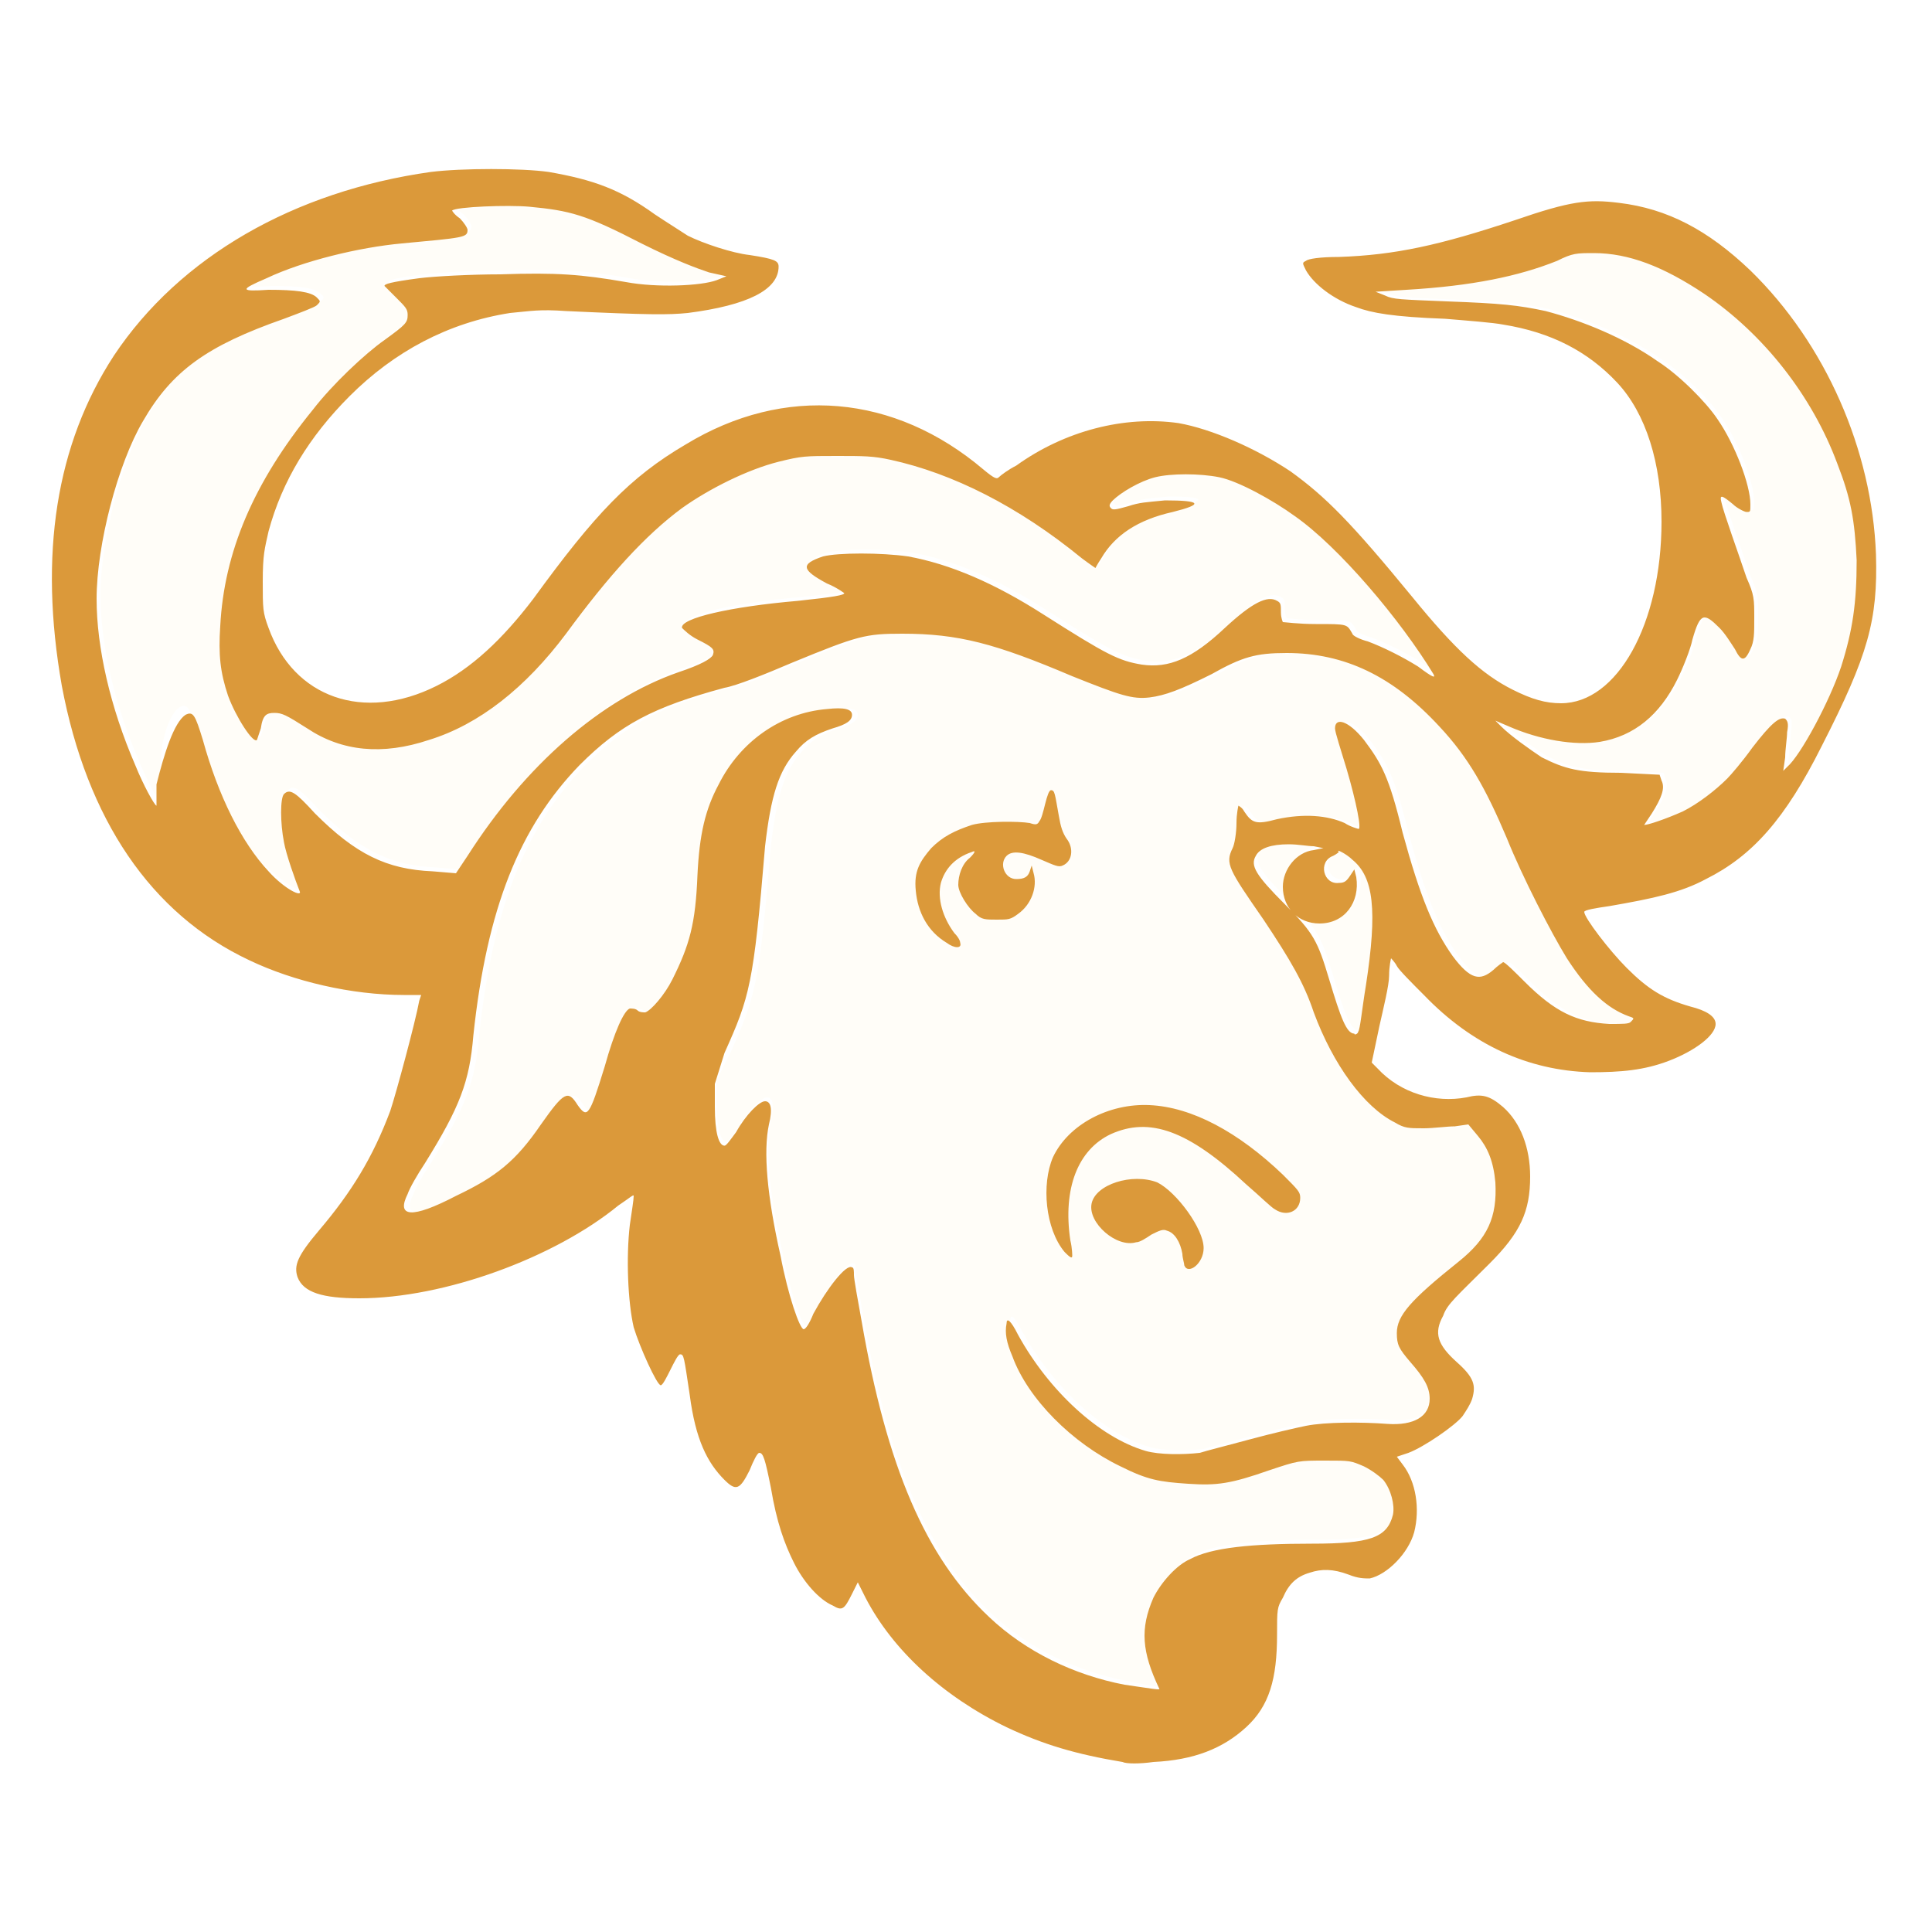
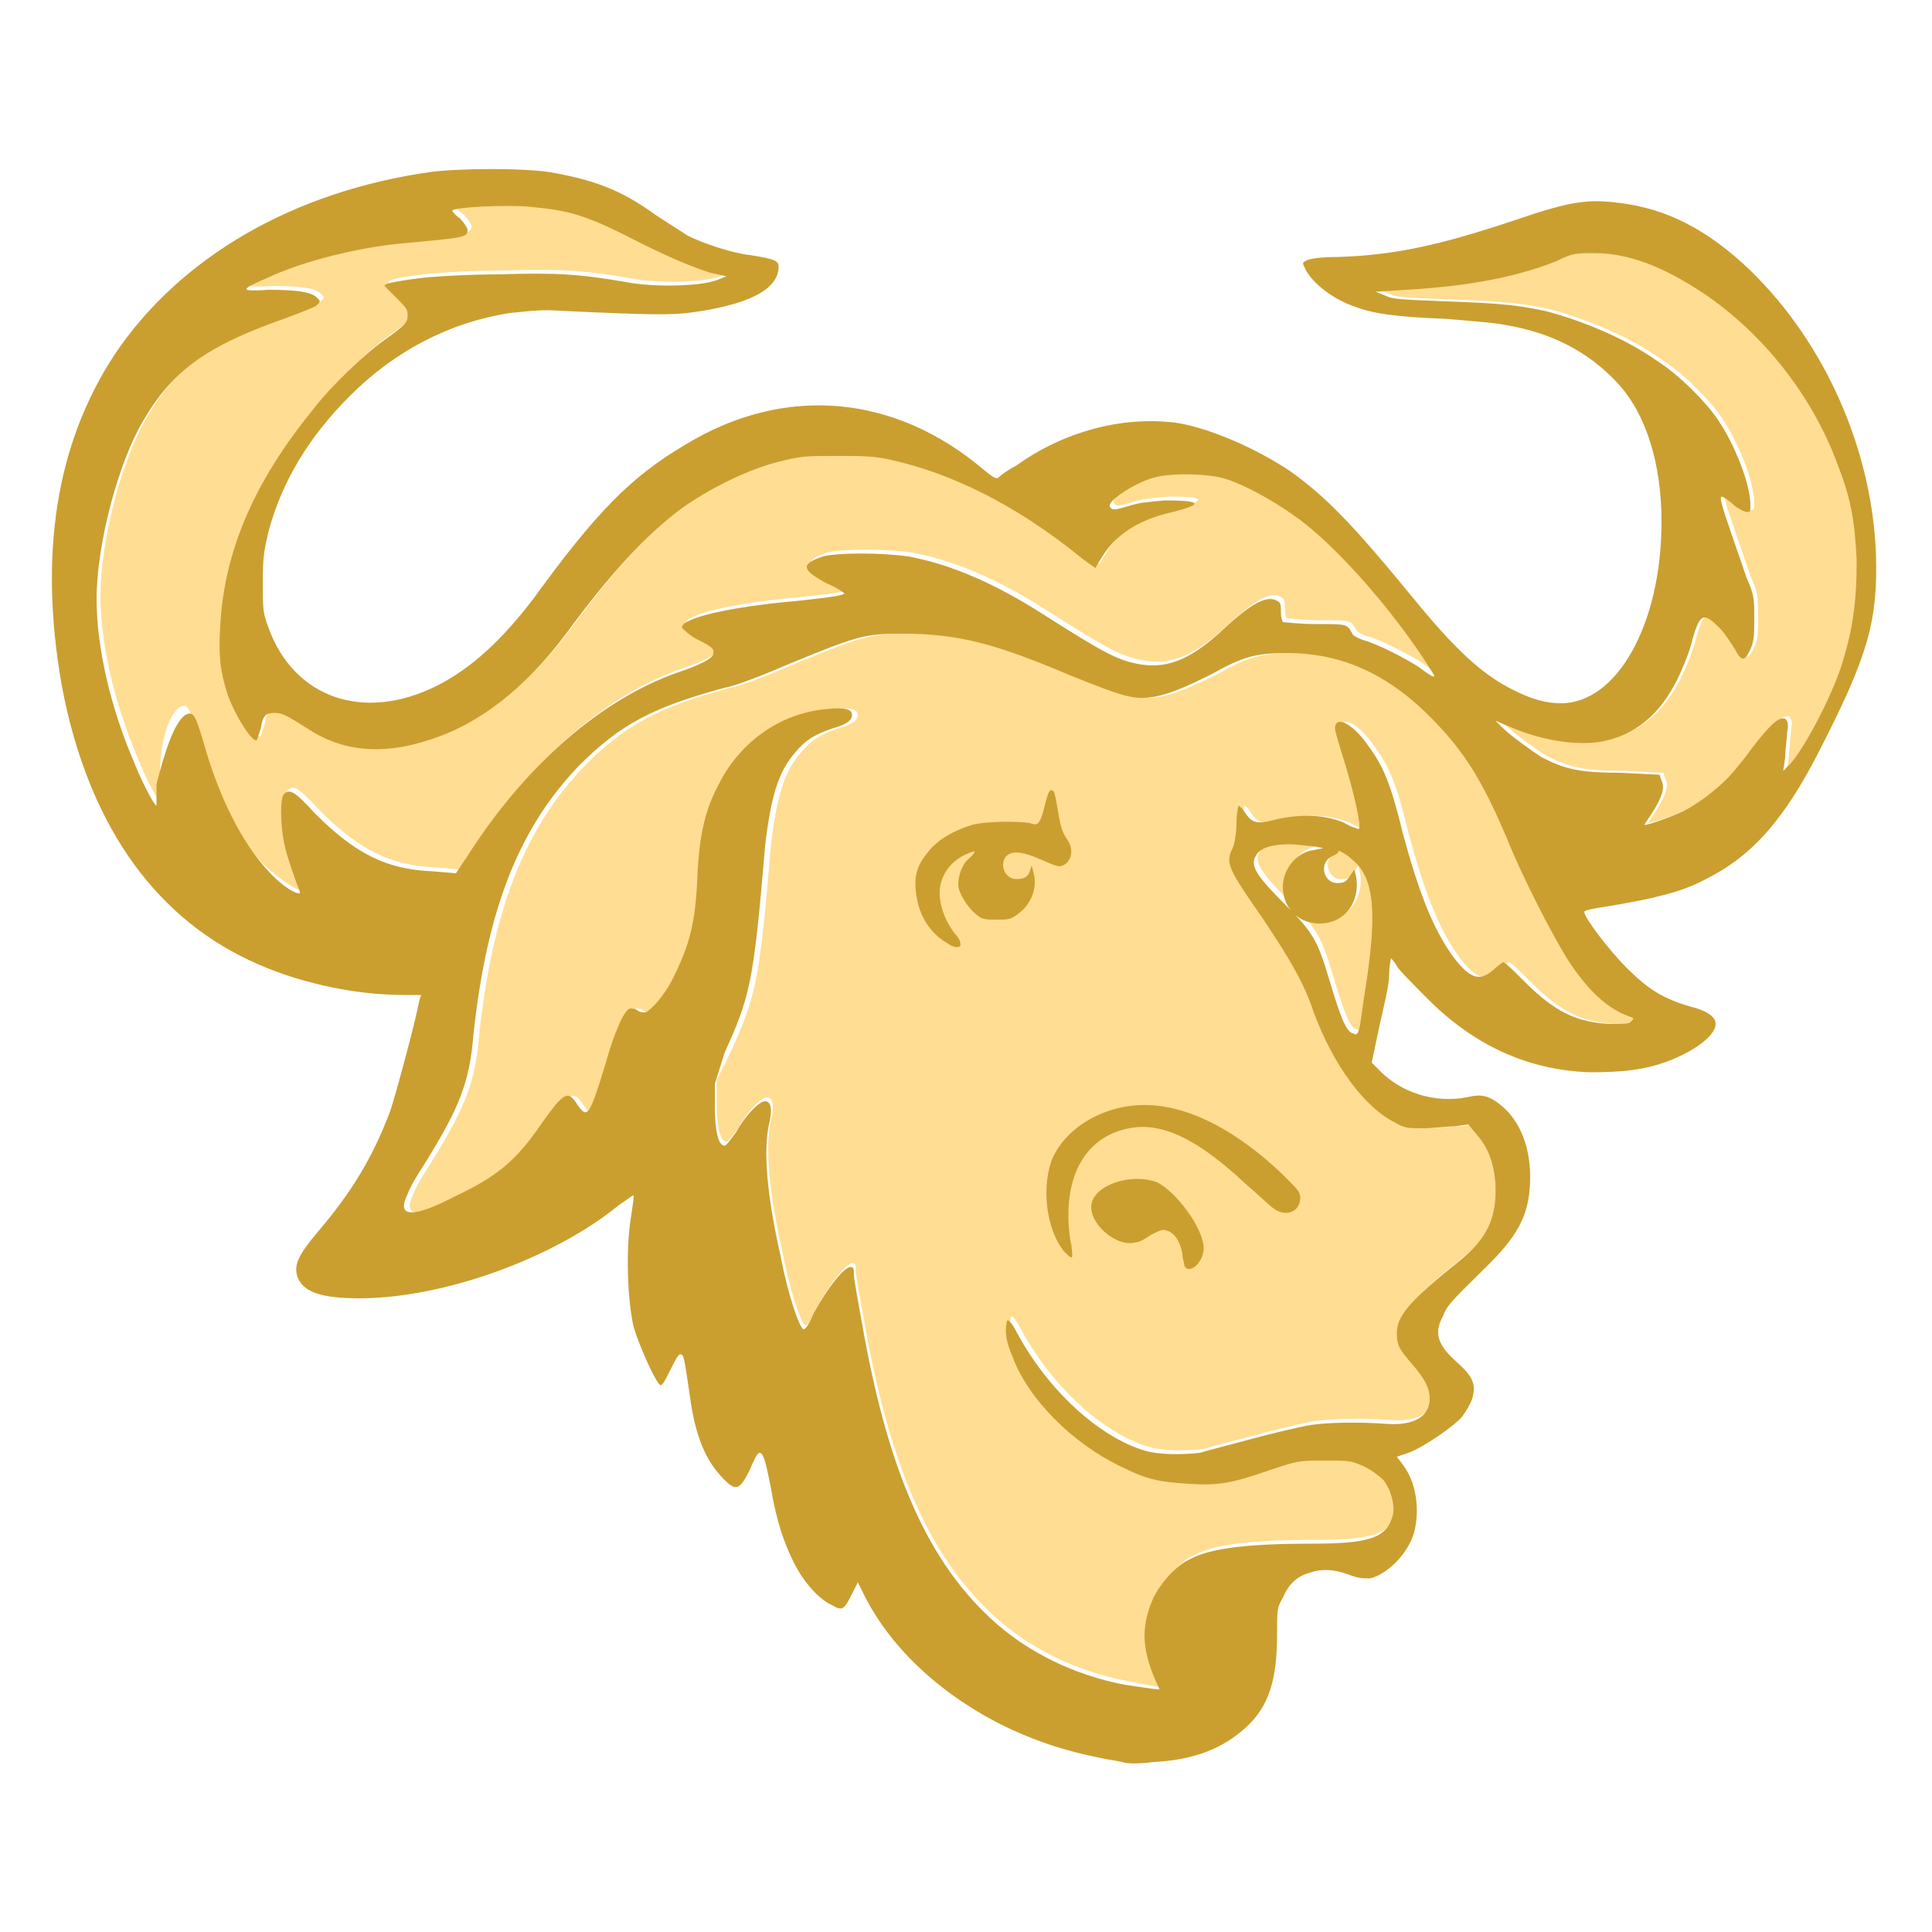
<svg xmlns="http://www.w3.org/2000/svg" viewBox="0 0 100 100">
-   <path d="M60.2 87.2c-.9-1.9-1-3.1-.3-4.7.4-.8 1.2-1.7 1.9-2 1.1-.6 3.2-.8 6.3-.8 3 0 3.9-.3 4.2-1.5.1-.5-.1-1.3-.5-1.8-.2-.2-.6-.5-1-.7-.7-.3-.7-.3-2-.3-1.4 0-1.4 0-2.9.5-2 .7-2.7.8-4.2.7-1.5-.1-2.1-.2-3.5-.9-2.5-1.2-4.8-3.5-5.6-5.7-.3-.7-.4-1.2-.3-1.7 0-.3.2-.2.6.6 1.6 2.9 4.2 5.3 6.6 6 .7.2 1.9.2 2.8.1.3-.1 1.5-.4 2.6-.7 1.1-.3 2.4-.6 2.9-.7 1-.2 2.9-.2 4.2-.1 1.4.1 2.2-.4 2.2-1.3 0-.6-.3-1.1-1-1.9-.6-.7-.7-.9-.7-1.5 0-.9.7-1.7 3.2-3.7 1.5-1.2 2-2.3 1.9-4.1-.1-1.1-.4-1.8-.9-2.4l-.4-.4-.7.1c-.4 0-1.1.1-1.6.1-.8 0-1 0-1.5-.3-1.6-.8-3.2-3-4.2-5.7-.5-1.5-1.2-2.7-2.6-4.8-1.8-2.6-2-2.9-1.6-3.7.1-.2.2-.8.2-1.3s.1-.9.1-.9.2.1.3.3c.4.6.6.7 1.7.4 1.4-.3 2.6-.2 3.5.2.3.2.7.3.7.3.2.1-.1-1.4-.6-3.1-.3-1-.6-1.9-.6-2.1 0-.6.7-.4 1.5.6.9 1.2 1.3 1.9 2 4.8.9 3.3 1.6 5 2.6 6.4.9 1.2 1.4 1.3 2.1.7.2-.2.5-.4.5-.4.1 0 .6.5 1.1 1 1.6 1.6 2.7 2.1 4.4 2.2.7 0 1 0 1.1-.1.2-.2.2-.2-.1-.3-1.1-.4-2.1-1.3-3.2-3-.8-1.3-2.3-4.2-3.1-6.2-1.1-2.6-2-4.2-3.5-5.8-2.4-2.6-4.9-3.8-7.9-3.8-1.6 0-2.3.2-3.9 1.1-1.6.8-2.4 1.1-3.2 1.2-.9.1-1.5-.1-4-1.1-4-1.7-5.9-2.2-8.8-2.2-1.9 0-2.3.1-5.7 1.5-1.4.6-2.9 1.2-3.5 1.3-3.7 1-5.4 1.9-7.5 4-3.1 3.2-4.8 7.4-5.5 14-.2 2.4-.7 3.7-2.5 6.6-.4.6-.8 1.3-.9 1.6-.6 1.2.2 1.3 2.5.1 2.1-1 3.1-1.8 4.4-3.7 1.2-1.7 1.4-1.8 1.9-1 .5.7.6.6 1.4-2 .5-1.8 1-2.9 1.3-3 .1 0 .3 0 .4.1.1.1.3.1.4.1.3-.1 1-.9 1.4-1.7.9-1.8 1.2-2.9 1.3-5.4.1-2.1.4-3.4 1.1-4.7 1.1-2.2 3.2-3.7 5.6-3.9.9-.1 1.3 0 1.3.3s-.3.5-1 .7c-.9.3-1.4.6-1.9 1.2-.9 1-1.3 2.3-1.6 4.9-.6 7.2-.8 7.8-2.1 10.7l-.7 1.4v1.2c0 1.3.2 2 .5 2 .1 0 .3-.3.6-.7.5-.9 1.2-1.6 1.5-1.6.3 0 .4.4.2 1.2-.3 1.4-.1 3.7.6 6.8.4 2.1 1 3.8 1.2 3.8.1 0 .3-.3.5-.8.7-1.3 1.7-2.6 2-2.4.1 0 .1.2.1.4s.2 1.3.4 2.4c1.3 7.5 3.3 12.2 6.6 15.3 1.9 1.8 4.4 3 7 3.5 1.5.3 1.9.4 1.9.2zm10.3-34c.1-.1.2-1.2.4-2.4.6-3.9.4-5.6-.7-6.5-.3-.3-.9-.6-.7-.4 0 0-.1.1-.3.2-.8.3-.5 1.5.3 1.4.3 0 .4-.1.6-.4l.2-.3.1.4c.2 1.3-.6 2.4-1.9 2.4-1.1 0-1.9-.8-1.9-1.9 0-.9.7-1.8 1.6-1.9l.5-.1-.5-.1c-.3 0-.8-.1-1.3-.1-.9 0-1.5.2-1.7.6-.3.5 0 1 1.5 2.5s1.7 1.9 2.3 3.9c.6 2 .9 2.8 1.3 2.8 0 .2.1.1.2-.1zm-54.8-7.3c-.2-.5-.7-1.9-.8-2.5-.2-1-.2-2.3 0-2.5.3-.3.6-.1 1.6 1 2.1 2.1 3.7 2.9 6.1 3l1.2.1.6-.9c3-4.7 6.9-8.1 10.9-9.5 1.2-.4 1.7-.7 1.8-.9.1-.3 0-.4-.8-.8-.4-.2-.7-.5-.8-.6-.1-.5 2.5-1.1 6-1.4 1.9-.2 2.4-.3 2.4-.4 0 0-.4-.3-.9-.5-1.3-.7-1.4-1-.2-1.4.8-.2 3-.2 4.4 0 2.2.4 4.5 1.4 7 3 3.3 2.1 3.9 2.4 5.1 2.6 1.4.2 2.6-.3 4.3-1.9 1.4-1.3 2.2-1.7 2.7-1.4.2.1.2.2.2.6 0 .3.1.5.1.5.1 0 .8.1 1.7.1 1.7 0 1.6 0 1.9.5 0 .1.4.3.8.4.8.3 1.8.8 2.6 1.3.8.6.9.6.8.4-1.7-2.8-4.9-6.6-7.2-8.2-1.1-.8-2.9-1.8-3.9-2-1-.2-2.5-.2-3.3 0-.8.2-1.8.8-2.2 1.2-.2.2-.2.3-.1.4.1.1.2.1.9-.1.6-.2.9-.2 1.9-.3 1.9 0 2 .2.4.6-1.8.4-3 1.2-3.7 2.4-.2.3-.3.5-.3.5s-.3-.2-.7-.5c-3.3-2.7-6.7-4.4-9.9-5.1-.9-.2-1.4-.2-2.8-.2-1.6 0-1.8 0-3 .3-1.6.4-3.6 1.4-5 2.4-1.9 1.4-3.8 3.5-6 6.5-2.1 2.8-4.5 4.7-7.1 5.5-2.4.8-4.5.6-6.3-.6-1.1-.7-1.3-.8-1.7-.8-.4 0-.6.1-.7.8l-.2.6c-.2.2-1.1-1.2-1.5-2.3-.4-1.2-.5-2.1-.4-3.6.2-3.8 1.7-7.4 4.8-11.2 1-1.3 2.7-2.9 3.7-3.6 1.1-.8 1.2-.9 1.2-1.3 0-.3-.1-.4-.6-.9l-.6-.6c0-.1.3-.2 1.8-.4.8-.1 2.7-.2 4.2-.2 2.9-.1 4.2 0 6.5.4 1.6.3 3.9.2 4.7-.1l.5-.2-.9-.2c-.6-.2-1.7-.6-3.5-1.5-2.9-1.5-3.7-1.7-5.8-1.9-1.1-.1-3.8 0-4 .2 0 0 .1.2.4.4.2.2.4.5.4.6 0 .4-.2.4-3.4.7-2.2.2-5.1.9-7 1.8-1.4.6-1.4.7.1.6 1.4 0 2.2.1 2.5.4.2.2.2.2 0 .4-.1.1-.9.4-1.7.7-4 1.4-5.8 2.7-7.3 5.3-1.3 2.2-2.4 6.4-2.4 9.2 0 2.5.7 5.6 2 8.6.4 1 1 2.1 1.1 2.1v-1.1c-.1-1.8.4-3.4 1-3.8.4-.2.5 0 .9 1.3.8 2.9 2 5.3 3.4 6.8 1.3 1.2 2.3 1.7 2.1 1.2zm71.6-4c.8-.4 1.7-1.1 2.3-1.7.2-.2.8-.9 1.3-1.6 1-1.3 1.4-1.6 1.7-1.5.1.1.2.2.1.7 0 .3-.1.9-.1 1.3l-.1.7.2-.2c.7-.6 2.2-3.4 2.8-5.2.6-1.9.8-3.3.8-5.5-.1-2.1-.3-3.2-1-5-1.3-3.5-3.8-6.7-6.9-8.8-2.1-1.4-3.9-2.1-5.7-2.1-.9 0-1.1 0-1.9.4-2 .8-4.4 1.3-7.8 1.5l-1.6.1.5.2c.4.2.8.2 3.2.3 2.8.1 3.7.2 5.1.5 1.9.5 4.1 1.4 5.8 2.6 1.1.7 2.5 2.1 3.1 3 .9 1.3 1.7 3.4 1.7 4.4 0 .4 0 .4-.2.4-.1 0-.5-.2-.7-.4-.6-.5-.7-.5-.6-.1.1.5.9 2.7 1.3 3.9.4.9.4 1.1.4 2.1 0 .8 0 1.2-.2 1.6-.3.7-.5.6-.8 0-.2-.3-.5-.8-.8-1.1-.8-.8-1-.8-1.4.6-.1.5-.5 1.5-.8 2.1-.9 1.8-2.2 2.9-4 3.2-1.3.2-3.1-.1-4.7-.8l-.7-.3.3.3c.5.5 1.5 1.2 2.1 1.6 1.2.6 1.9.8 4.1.8l2 .1.1.3c.2.4 0 .9-.5 1.7l-.4.6c.2 0 1.1-.3 2-.7z" fill="#fffdf8" />
-   <path d="M58.1 91.2c-2.4-.4-4.1-.9-6-1.8-3.3-1.6-5.9-4-7.3-6.7l-.4-.8-.3.6c-.4.8-.5.9-1 .6-.7-.3-1.5-1.2-2-2.2-.5-1-.9-2.1-1.2-3.9-.3-1.5-.4-1.8-.6-1.8-.1 0-.3.4-.5.9-.5 1-.7 1.1-1.3.5-.9-.9-1.5-2.1-1.8-4.4-.3-2-.3-2.1-.5-2.1-.1 0-.3.4-.5.8s-.4.8-.5.8c-.2 0-1.1-2-1.4-3-.3-1.3-.4-3.6-.2-5.3.1-.7.2-1.3.2-1.5 0-.1-.2.1-.8.5-3.3 2.7-9 4.8-13.4 4.8-1.9 0-2.9-.3-3.2-1.1-.2-.6 0-1.1 1.1-2.4 1.7-2 2.8-3.8 3.7-6.2.3-.9 1.3-4.6 1.5-5.7l.1-.3h-.9c-2.7 0-5.7-.7-8-1.8-5.1-2.4-8.4-7.3-9.7-14.2C2 28.7 2.9 23 5.9 18.4c3.4-5.1 9.3-8.5 16.4-9.5 1.6-.2 4.7-.2 6.1 0 2.3.4 3.7.9 5.5 2.2.6.4 1.4.9 1.7 1.1.8.4 2.3.9 3.2 1 1.3.2 1.5.3 1.5.6 0 1.2-1.6 2-4.7 2.4-1 .1-2 .1-6.3-.1-1.4-.1-1.8 0-2.9.1-3.2.5-6 2-8.3 4.3-2.1 2.1-3.5 4.4-4.2 7-.2.9-.3 1.2-.3 2.6 0 1.4 0 1.6.3 2.4 1.3 3.6 4.9 4.9 8.7 3 1.8-.9 3.4-2.4 5-4.5 3.2-4.4 5-6.3 7.9-8 5.1-3.1 10.8-2.6 15.4 1.3.6.5.7.5.8.4.1-.1.5-.4.9-.6 2.5-1.8 5.6-2.6 8.4-2.2 1.7.3 4 1.3 5.8 2.5 1.8 1.3 3.1 2.6 6.3 6.5 2.2 2.7 3.6 4 5.2 4.8 1 .5 1.7.7 2.5.7 2.9 0 5.2-4.1 5.2-9.4 0-3-.8-5.6-2.3-7.2-1.5-1.6-3.4-2.6-5.9-3-.5-.1-1.8-.2-3-.3-2.7-.1-3.8-.3-4.6-.6-1.2-.4-2.2-1.2-2.6-1.9-.2-.4-.2-.4 0-.5.1-.1.7-.2 1.7-.2 2.9-.1 5.2-.6 9.1-1.9 2.9-1 3.8-1.1 5.4-.9 2.5.3 4.6 1.4 6.8 3.5 3.9 3.8 6.3 9.3 6.5 14.7.1 3.4-.4 5.2-2.8 9.9-1.9 3.8-3.6 5.7-6 6.9-1.3.7-2.7 1-5 1.4-.7.1-1.3.2-1.3.3 0 .3 1.3 2 2.2 2.9 1.1 1.1 1.9 1.6 3.3 2 .8.2 1.3.5 1.3.9 0 .6-1.1 1.4-2.4 1.9-1.3.5-2.5.6-4.1.6-3.2-.1-6.1-1.4-8.6-4-.6-.6-1.3-1.3-1.4-1.5-.1-.2-.3-.4-.3-.4s-.1.4-.1.9-.3 1.7-.5 2.6L71 55l.3.3c1.2 1.3 3 1.8 4.6 1.5.8-.2 1.2-.1 1.9.5.9.8 1.4 2.1 1.4 3.6 0 1.8-.5 2.9-2.1 4.5-1.7 1.7-2.2 2.1-2.4 2.7-.5.9-.3 1.5.7 2.4.9.8 1 1.2.8 1.9-.1.3-.3.6-.5.9-.4.5-2 1.6-2.8 1.9l-.6.2.3.4c.7.9.9 2.3.6 3.5-.3 1.1-1.4 2.2-2.3 2.4-.3 0-.6 0-1.1-.2-.8-.3-1.4-.3-2-.1-.7.2-1.1.6-1.4 1.3-.3.5-.3.6-.3 1.9 0 2.3-.4 3.7-1.6 4.8-1.2 1.1-2.7 1.7-4.8 1.8-.7.1-1.4.1-1.6 0zm1.9-3.8c-.9-1.9-1-3.1-.3-4.7.4-.8 1.2-1.7 1.9-2 1.1-.6 3.2-.8 6.3-.8 3 0 3.9-.3 4.2-1.5.1-.5-.1-1.3-.5-1.8-.2-.2-.6-.5-1-.7-.7-.3-.7-.3-2-.3-1.4 0-1.4 0-2.9.5-2 .7-2.7.8-4.2.7-1.5-.1-2.1-.2-3.5-.9-2.5-1.2-4.8-3.5-5.6-5.7-.3-.7-.4-1.2-.3-1.7 0-.3.2-.2.6.6 1.6 2.9 4.2 5.3 6.6 6 .7.2 1.9.2 2.8.1.3-.1 1.5-.4 2.6-.7 1.1-.3 2.4-.6 2.9-.7 1-.2 2.9-.2 4.2-.1 1.4.1 2.2-.4 2.2-1.3 0-.6-.3-1.1-1-1.9-.6-.7-.7-.9-.7-1.5 0-.9.7-1.7 3.2-3.7 1.5-1.2 2-2.3 1.9-4.1-.1-1.1-.4-1.8-.9-2.4l-.5-.6-.7.1c-.4 0-1.1.1-1.6.1-.8 0-1 0-1.5-.3-1.6-.8-3.2-3-4.2-5.7-.5-1.5-1.2-2.7-2.6-4.8-1.8-2.6-2-2.9-1.6-3.7.1-.2.2-.8.2-1.3s.1-.9.1-.9.2.1.3.3c.4.6.6.7 1.7.4 1.4-.3 2.6-.2 3.5.2.3.2.7.3.7.3.2.1-.1-1.4-.6-3.1-.3-1-.6-1.9-.6-2.1 0-.6.7-.4 1.5.6.9 1.2 1.3 1.9 2 4.8.9 3.3 1.6 5 2.6 6.4.9 1.2 1.4 1.3 2.1.7.2-.2.5-.4.5-.4.1 0 .6.5 1.1 1 1.6 1.6 2.7 2.1 4.4 2.2.7 0 1 0 1.1-.1.2-.2.2-.2-.1-.3-1.1-.4-2.1-1.3-3.2-3-.8-1.3-2.3-4.2-3.1-6.2-1.1-2.6-2-4.2-3.5-5.8-2.4-2.6-4.9-3.8-7.9-3.8-1.6 0-2.3.2-3.9 1.1-1.6.8-2.4 1.1-3.2 1.2-.9.1-1.5-.1-4-1.1-4-1.7-5.9-2.2-8.8-2.2-1.9 0-2.3.1-5.7 1.5-1.4.6-2.9 1.2-3.5 1.3-3.7 1-5.4 1.9-7.5 4-3.1 3.2-4.8 7.4-5.5 14-.2 2.4-.7 3.7-2.5 6.6-.4.6-.8 1.3-.9 1.6-.6 1.2.2 1.3 2.5.1 2.1-1 3.1-1.8 4.4-3.7 1.2-1.7 1.4-1.8 1.9-1 .5.7.6.6 1.4-2 .5-1.8 1-2.9 1.3-3 .1 0 .3 0 .4.1.1.1.3.1.4.1.3-.1 1-.9 1.4-1.7.9-1.8 1.2-2.9 1.3-5.4.1-2.1.4-3.4 1.1-4.7 1.1-2.2 3.2-3.7 5.6-3.9.9-.1 1.3 0 1.3.3s-.3.5-1 .7c-.9.3-1.4.6-1.9 1.2-.9 1-1.3 2.3-1.6 4.9-.6 7.2-.8 7.8-2.1 10.7l-.5 1.6v1.2c0 1.3.2 2 .5 2 .1 0 .3-.3.6-.7.5-.9 1.2-1.6 1.5-1.6.3 0 .4.4.2 1.2-.3 1.4-.1 3.7.6 6.8.4 2.1 1 3.8 1.2 3.8.1 0 .3-.3.5-.8.7-1.3 1.7-2.6 2-2.4.1 0 .1.2.1.4s.2 1.3.4 2.4c1.3 7.5 3.3 12.2 6.6 15.3 1.9 1.8 4.4 3 7 3.5 1.4.2 1.9.3 1.8.2zm1.3-21.9c0-.1-.1-.4-.1-.6-.1-.6-.4-1.1-.8-1.2-.2-.1-.4 0-.8.2-.3.2-.6.4-.8.4-1 .3-2.5-1-2.3-2 .2-1 2.1-1.6 3.4-1.1 1 .5 2.4 2.4 2.4 3.4 0 .8-.8 1.4-1 .9zm-6.2-.7c-1-1.2-1.2-3.5-.6-4.9.8-1.7 2.9-2.8 5-2.7 2.2.1 4.6 1.4 6.9 3.6.8.8.9.9.9 1.2 0 .7-.7 1-1.3.6-.2-.1-.8-.7-1.5-1.3-3-2.8-5-3.5-7-2.6-1.7.8-2.5 2.8-2.1 5.5.1.4.1.8.1.8 0 .2-.2 0-.4-.2zm-6.1-16c-1-.6-1.5-1.6-1.6-2.7-.1-1 .2-1.5.8-2.2.6-.6 1.2-.9 2.1-1.2.7-.2 2.4-.2 3-.1.3.1.4.1.5-.1.1-.1.2-.5.3-.9.1-.4.2-.7.3-.7.2 0 .2.2.4 1.3.1.6.2.9.4 1.2.4.5.3 1.2-.2 1.4-.2.1-.4 0-1.1-.3-.9-.4-1.5-.5-1.8-.2-.4.4-.1 1.2.5 1.2.4 0 .6-.1.7-.4l.1-.3.1.4c.2.7-.1 1.6-.8 2.1-.4.3-.5.3-1.1.3-.6 0-.8 0-1.1-.3-.4-.3-.9-1.1-.9-1.5 0-.5.2-1.1.6-1.4.3-.3.3-.4.1-.3-.9.3-1.4.9-1.6 1.6-.2.8.1 1.8.7 2.6.2.2.3.4.3.5.1.3-.3.3-.7 0zm21.3 4.6c.1-.1.2-1.2.4-2.4.6-3.9.4-5.6-.7-6.5-.3-.3-.9-.6-.7-.4 0 0-.1.1-.3.2-.8.3-.5 1.5.3 1.4.3 0 .4-.1.6-.4l.2-.3.1.4c.2 1.3-.6 2.4-1.9 2.4-1.1 0-1.9-.8-1.9-1.9 0-.9.7-1.8 1.6-1.9l.5-.1-.5-.1c-.3 0-.8-.1-1.3-.1-.9 0-1.5.2-1.7.6-.3.5 0 1 1.5 2.5s1.7 1.9 2.3 3.9c.6 2 .9 2.8 1.3 2.8 0 .1.2 0 .2-.1zm-54.8-7.3c-.2-.5-.7-1.9-.8-2.5-.2-1-.2-2.3 0-2.5.3-.3.6-.1 1.6 1 2.1 2.1 3.7 2.9 6.1 3l1.2.1.6-.9c3-4.7 6.9-8.1 10.9-9.5 1.2-.4 1.7-.7 1.8-.9.1-.3 0-.4-.8-.8-.4-.2-.7-.5-.8-.6-.1-.5 2.5-1.1 6-1.4 1.9-.2 2.4-.3 2.4-.4 0 0-.4-.3-.9-.5-1.3-.7-1.4-1-.2-1.4.8-.2 3-.2 4.4 0 2.2.4 4.5 1.4 7 3 3.3 2.1 3.9 2.4 5.1 2.6 1.4.2 2.6-.3 4.3-1.9 1.4-1.3 2.2-1.7 2.7-1.4.2.1.2.2.2.6 0 .3.1.5.1.5.1 0 .8.1 1.7.1 1.7 0 1.6 0 1.9.5 0 .1.4.3.8.4.8.3 1.8.8 2.6 1.3.8.6.9.6.8.4-1.7-2.8-4.9-6.6-7.2-8.2-1.1-.8-2.9-1.8-3.9-2-1-.2-2.5-.2-3.3 0-.8.2-1.8.8-2.2 1.2-.2.2-.2.3-.1.4.1.1.2.1.9-.1.6-.2.9-.2 1.9-.3 1.9 0 2 .2.4.6-1.8.4-3 1.2-3.7 2.4-.2.3-.3.5-.3.5s-.3-.2-.7-.5c-3.3-2.7-6.7-4.4-9.9-5.1-.9-.2-1.4-.2-2.8-.2-1.6 0-1.8 0-3 .3-1.6.4-3.6 1.4-5 2.4-1.9 1.4-3.8 3.5-6 6.5-2.1 2.8-4.5 4.7-7.1 5.5-2.4.8-4.5.6-6.3-.6-1.1-.7-1.3-.8-1.7-.8-.4 0-.6.1-.7.8l-.2.6c-.2.2-1.1-1.2-1.5-2.3-.4-1.2-.5-2.1-.4-3.6.2-3.8 1.7-7.4 4.8-11.2 1-1.3 2.7-2.9 3.7-3.6 1.1-.8 1.2-.9 1.2-1.3 0-.3-.1-.4-.6-.9l-.6-.6c0-.1.3-.2 1.8-.4.8-.1 2.7-.2 4.2-.2 2.9-.1 4.2 0 6.5.4 1.6.3 3.9.2 4.7-.1l.5-.2-.9-.2c-.6-.2-1.7-.6-3.5-1.5-2.9-1.5-3.7-1.7-5.8-1.9-1.1-.1-3.8 0-4 .2 0 0 .1.2.4.4.2.2.4.5.4.6 0 .4-.2.4-3.4.7-2.2.2-5.1.9-7 1.8-1.4.6-1.4.7.1.6 1.4 0 2.2.1 2.5.4.2.2.2.2 0 .4-.1.1-.9.4-1.7.7-4 1.4-5.8 2.7-7.3 5.3C6.1 24 5 28.2 5 31c0 2.5.7 5.6 2 8.6.4 1 1 2.1 1.1 2.1v-1.1c.4-1.6.9-3.2 1.5-3.6.4-.2.5 0 .9 1.3.8 2.9 2 5.3 3.4 6.8.8.9 1.8 1.4 1.6 1zM87.1 42c.8-.4 1.7-1.1 2.3-1.7.2-.2.8-.9 1.3-1.6 1-1.3 1.4-1.6 1.7-1.5.1.1.2.2.1.7 0 .3-.1.9-.1 1.3l-.1.7.2-.2c.7-.6 2.2-3.4 2.8-5.2.6-1.9.8-3.3.8-5.5-.1-2.1-.3-3.2-1-5-1.3-3.5-3.8-6.7-6.9-8.8-2.1-1.4-3.9-2.1-5.7-2.1-.9 0-1.1 0-1.9.4-2 .8-4.4 1.3-7.8 1.5l-1.6.1.5.2c.4.2.8.2 3.2.3 2.8.1 3.7.2 5.1.5 1.9.5 4.1 1.4 5.8 2.6 1.1.7 2.5 2.1 3.1 3 .9 1.3 1.7 3.4 1.7 4.4 0 .4 0 .4-.2.4-.1 0-.5-.2-.7-.4-.6-.5-.7-.5-.6-.1.1.5.9 2.7 1.3 3.9.4.9.4 1.1.4 2.1 0 .8 0 1.2-.2 1.6-.3.7-.5.6-.8 0-.2-.3-.5-.8-.8-1.1-.8-.8-1-.8-1.4.6-.1.5-.5 1.5-.8 2.1-.9 1.8-2.2 2.9-4 3.2-1.3.2-3.1-.1-4.7-.8l-.7-.3.3.3c.5.5 1.5 1.2 2.1 1.6 1.2.6 1.9.8 4.1.8l2 .1.1.3c.2.4 0 .9-.5 1.7l-.4.6c.2 0 1.1-.3 2-.7z" fill="#db993a" />
+   <path d="M60.2 87.2c-.9-1.9-1-3.1-.3-4.7.4-.8 1.2-1.7 1.9-2 1.1-.6 3.2-.8 6.3-.8 3 0 3.9-.3 4.2-1.5.1-.5-.1-1.3-.5-1.8-.2-.2-.6-.5-1-.7-.7-.3-.7-.3-2-.3-1.4 0-1.4 0-2.9.5-2 .7-2.7.8-4.2.7-1.5-.1-2.1-.2-3.5-.9-2.5-1.2-4.8-3.5-5.6-5.7-.3-.7-.4-1.2-.3-1.7 0-.3.2-.2.6.6 1.6 2.9 4.2 5.3 6.6 6 .7.2 1.9.2 2.8.1.3-.1 1.5-.4 2.6-.7 1.1-.3 2.4-.6 2.9-.7 1-.2 2.9-.2 4.2-.1 1.4.1 2.2-.4 2.2-1.3 0-.6-.3-1.1-1-1.9-.6-.7-.7-.9-.7-1.5 0-.9.7-1.7 3.2-3.7 1.5-1.2 2-2.3 1.9-4.1-.1-1.1-.4-1.8-.9-2.4l-.4-.4-.7.1c-.4 0-1.1.1-1.6.1-.8 0-1 0-1.5-.3-1.6-.8-3.2-3-4.2-5.7-.5-1.5-1.2-2.7-2.6-4.8-1.8-2.6-2-2.9-1.6-3.7.1-.2.2-.8.2-1.3s.1-.9.1-.9.2.1.3.3c.4.6.6.7 1.7.4 1.4-.3 2.6-.2 3.5.2.3.2.7.3.7.3.2.1-.1-1.4-.6-3.1-.3-1-.6-1.9-.6-2.1 0-.6.7-.4 1.5.6.9 1.2 1.3 1.9 2 4.8.9 3.3 1.6 5 2.6 6.4.9 1.2 1.4 1.3 2.1.7.2-.2.5-.4.5-.4.1 0 .6.5 1.1 1 1.6 1.6 2.7 2.1 4.4 2.2.7 0 1 0 1.1-.1.2-.2.2-.2-.1-.3-1.1-.4-2.1-1.3-3.2-3-.8-1.3-2.3-4.2-3.1-6.2-1.1-2.6-2-4.2-3.5-5.8-2.4-2.6-4.9-3.8-7.9-3.8-1.6 0-2.3.2-3.9 1.1-1.6.8-2.4 1.1-3.2 1.2-.9.1-1.5-.1-4-1.1-4-1.7-5.9-2.2-8.8-2.2-1.9 0-2.3.1-5.7 1.5-1.4.6-2.9 1.2-3.5 1.3-3.7 1-5.4 1.9-7.5 4-3.1 3.2-4.8 7.4-5.5 14-.2 2.4-.7 3.7-2.5 6.6-.4.6-.8 1.3-.9 1.6-.6 1.2.2 1.3 2.5.1 2.1-1 3.1-1.8 4.4-3.7 1.2-1.7 1.4-1.8 1.9-1 .5.7.6.6 1.4-2 .5-1.8 1-2.9 1.3-3 .1 0 .3 0 .4.1.1.1.3.1.4.1.3-.1 1-.9 1.4-1.7.9-1.8 1.2-2.9 1.3-5.4.1-2.1.4-3.4 1.1-4.7 1.1-2.2 3.2-3.7 5.6-3.9.9-.1 1.3 0 1.3.3s-.3.5-1 .7c-.9.3-1.4.6-1.9 1.2-.9 1-1.3 2.3-1.6 4.9-.6 7.2-.8 7.8-2.1 10.7l-.7 1.4v1.2c0 1.3.2 2 .5 2 .1 0 .3-.3.6-.7.5-.9 1.2-1.6 1.5-1.6s.4.4.2 1.2c-.3 1.4-.1 3.7.6 6.8.4 2.1 1 3.8 1.2 3.8.1 0 .3-.3.5-.8.7-1.3 1.7-2.6 2-2.4.1 0 .1.2.1.4s.2 1.3.4 2.4c1.3 7.5 3.3 12.2 6.6 15.3 1.9 1.8 4.4 3 7 3.5 1.5.3 1.9.4 1.9.2zm10.3-34c.1-.1.2-1.2.4-2.4.6-3.9.4-5.6-.7-6.5-.3-.3-.9-.6-.7-.4 0 0-.1.1-.3.2-.8.3-.5 1.5.3 1.4.3 0 .4-.1.6-.4l.2-.3.1.4c.2 1.3-.6 2.4-1.9 2.4-1.1 0-1.9-.8-1.9-1.9 0-.9.7-1.8 1.6-1.9l.5-.1-.5-.1c-.3 0-.8-.1-1.3-.1-.9 0-1.5.2-1.7.6-.3.5 0 1 1.5 2.5s1.7 1.9 2.3 3.9c.6 2 .9 2.8 1.3 2.8 0 .2.1.1.2-.1zm-54.8-7.3c-.2-.5-.7-1.9-.8-2.5-.2-1-.2-2.3 0-2.5.3-.3.6-.1 1.6 1 2.1 2.1 3.7 2.9 6.1 3l1.2.1.6-.9c3-4.7 6.9-8.1 10.9-9.5 1.2-.4 1.7-.7 1.8-.9.1-.3 0-.4-.8-.8-.4-.2-.7-.5-.8-.6-.1-.5 2.5-1.1 6-1.4 1.9-.2 2.4-.3 2.4-.4 0 0-.4-.3-.9-.5-1.3-.7-1.4-1-.2-1.4.8-.2 3-.2 4.4 0 2.2.4 4.5 1.4 7 3 3.3 2.1 3.9 2.4 5.1 2.6 1.4.2 2.6-.3 4.3-1.9 1.4-1.3 2.2-1.7 2.7-1.4.2.1.2.2.2.6 0 .3.1.5.1.5.1 0 .8.1 1.7.1 1.7 0 1.6 0 1.9.5 0 .1.4.3.8.4.8.3 1.8.8 2.6 1.3.8.6.9.6.8.4-1.7-2.8-4.9-6.6-7.2-8.2-1.1-.8-2.9-1.8-3.9-2s-2.5-.2-3.3 0-1.8.8-2.2 1.2c-.2.2-.2.3-.1.4.1.1.2.1.9-.1.6-.2.9-.2 1.9-.3 1.9 0 2 .2.4.6-1.8.4-3 1.2-3.7 2.4-.2.3-.3.5-.3.5s-.3-.2-.7-.5c-3.3-2.7-6.7-4.4-9.9-5.1-.9-.2-1.4-.2-2.8-.2-1.6 0-1.8 0-3 .3-1.6.4-3.6 1.4-5 2.4-1.9 1.4-3.8 3.5-6 6.5-2.1 2.8-4.5 4.7-7.1 5.5-2.4.8-4.5.6-6.3-.6-1.1-.7-1.3-.8-1.7-.8s-.6.1-.7.8l-.2.6c-.2.2-1.1-1.2-1.5-2.3-.4-1.2-.5-2.1-.4-3.6.2-3.8 1.7-7.4 4.8-11.2 1-1.3 2.7-2.9 3.7-3.6 1.1-.8 1.2-.9 1.2-1.3 0-.3-.1-.4-.6-.9l-.6-.6c0-.1.3-.2 1.8-.4.8-.1 2.7-.2 4.2-.2 2.9-.1 4.2 0 6.5.4 1.6.3 3.9.2 4.7-.1l.5-.2-.9-.2c-.6-.2-1.7-.6-3.5-1.5-2.9-1.5-3.7-1.7-5.8-1.9-1.1-.1-3.8 0-4 .2 0 0 .1.2.4.4.2.2.4.5.4.6 0 .4-.2.4-3.4.7-2.2.2-5.1.9-7 1.8-1.4.6-1.4.7.1.6 1.4 0 2.2.1 2.5.4.2.2.2.2 0 .4-.1.1-.9.4-1.7.7-4 1.4-5.8 2.7-7.3 5.3-1.3 2.2-2.4 6.4-2.4 9.2 0 2.5.7 5.6 2 8.6.4 1 1 2.1 1.1 2.1v-1.1c-.1-1.8.4-3.4 1-3.8.4-.2.5 0 .9 1.3.8 2.9 2 5.3 3.4 6.8 1.3 1.2 2.3 1.7 2.1 1.2zm71.6-4c.8-.4 1.7-1.1 2.3-1.7.2-.2.8-.9 1.3-1.6 1-1.3 1.4-1.6 1.7-1.5.1.1.2.2.1.7 0 .3-.1.9-.1 1.3l-.1.7.2-.2c.7-.6 2.2-3.4 2.8-5.2.6-1.9.8-3.3.8-5.5-.1-2.1-.3-3.2-1-5-1.3-3.5-3.8-6.7-6.9-8.8-2.1-1.4-3.9-2.1-5.7-2.1-.9 0-1.1 0-1.9.4-2 .8-4.4 1.3-7.8 1.5l-1.6.1.5.2c.4.2.8.2 3.2.3 2.8.1 3.7.2 5.1.5 1.9.5 4.1 1.4 5.8 2.6 1.1.7 2.5 2.1 3.1 3 .9 1.3 1.7 3.4 1.7 4.4 0 .4 0 .4-.2.4-.1 0-.5-.2-.7-.4-.6-.5-.7-.5-.6-.1.1.5.9 2.7 1.3 3.9.4.9.4 1.1.4 2.1 0 .8 0 1.2-.2 1.6-.3.7-.5.6-.8 0-.2-.3-.5-.8-.8-1.1-.8-.8-1-.8-1.4.6-.1.5-.5 1.5-.8 2.1-.9 1.8-2.2 2.9-4 3.2-1.3.2-3.1-.1-4.7-.8l-.7-.3.3.3c.5.5 1.5 1.2 2.1 1.6 1.2.6 1.9.8 4.1.8l2 .1.1.3c.2.4 0 .9-.5 1.7l-.4.6c.2 0 1.1-.3 2-.7z" fill="#ffdd92" />
+   <path d="M58.1 91.2c-2.4-.4-4.1-.9-6-1.8-3.3-1.6-5.9-4-7.3-6.7l-.4-.8-.3.6c-.4.8-.5.9-1 .6-.7-.3-1.5-1.2-2-2.2s-.9-2.1-1.2-3.9c-.3-1.5-.4-1.8-.6-1.8-.1 0-.3.4-.5.9-.5 1-.7 1.1-1.3.5-.9-.9-1.5-2.1-1.8-4.4-.3-2-.3-2.1-.5-2.1-.1 0-.3.4-.5.8s-.4.8-.5.8c-.2 0-1.1-2-1.4-3-.3-1.3-.4-3.6-.2-5.3.1-.7.2-1.3.2-1.5 0-.1-.2.1-.8.5-3.3 2.7-9 4.8-13.4 4.8-1.9 0-2.9-.3-3.2-1.1-.2-.6 0-1.1 1.1-2.4 1.7-2 2.8-3.8 3.7-6.2.3-.9 1.3-4.6 1.5-5.7l.1-.3h-.9c-2.7 0-5.7-.7-8-1.8-5.1-2.4-8.4-7.3-9.7-14.2C2 28.7 2.9 23 5.9 18.4c3.4-5.1 9.3-8.5 16.4-9.5 1.6-.2 4.7-.2 6.1 0 2.3.4 3.7.9 5.5 2.2.6.4 1.4.9 1.7 1.1.8.4 2.3.9 3.2 1 1.3.2 1.5.3 1.5.6 0 1.2-1.6 2-4.7 2.4-1 .1-2 .1-6.3-.1-1.4-.1-1.8 0-2.9.1-3.2.5-6 2-8.3 4.3-2.1 2.1-3.5 4.4-4.2 7-.2.9-.3 1.2-.3 2.6s0 1.6.3 2.4c1.3 3.6 4.9 4.9 8.7 3 1.8-.9 3.4-2.4 5-4.5 3.2-4.4 5-6.3 7.9-8 5.1-3.1 10.8-2.6 15.4 1.3.6.5.7.5.8.4s.5-.4.9-.6c2.5-1.8 5.6-2.6 8.4-2.2 1.7.3 4 1.3 5.8 2.5 1.8 1.3 3.1 2.6 6.3 6.5 2.2 2.7 3.6 4 5.2 4.8 1 .5 1.7.7 2.5.7 2.9 0 5.2-4.1 5.2-9.4 0-3-.8-5.6-2.3-7.2-1.5-1.6-3.4-2.6-5.9-3-.5-.1-1.8-.2-3-.3-2.7-.1-3.8-.3-4.6-.6-1.2-.4-2.2-1.2-2.6-1.9-.2-.4-.2-.4 0-.5.1-.1.7-.2 1.7-.2 2.9-.1 5.2-.6 9.1-1.9 2.9-1 3.8-1.1 5.4-.9 2.5.3 4.6 1.4 6.8 3.5 3.9 3.8 6.3 9.3 6.5 14.7.1 3.4-.4 5.2-2.8 9.9-1.9 3.8-3.6 5.7-6 6.9-1.3.7-2.7 1-5 1.4-.7.1-1.3.2-1.3.3 0 .3 1.3 2 2.2 2.9 1.1 1.1 1.9 1.6 3.3 2 .8.2 1.3.5 1.3.9 0 .6-1.1 1.4-2.4 1.9s-2.5.6-4.1.6c-3.2-.1-6.1-1.4-8.6-4-.6-.6-1.3-1.3-1.4-1.5s-.3-.4-.3-.4-.1.4-.1.9-.3 1.7-.5 2.6L71 55l.3.3c1.2 1.3 3 1.8 4.6 1.5.8-.2 1.2-.1 1.9.5.9.8 1.4 2.1 1.4 3.6 0 1.8-.5 2.9-2.1 4.5-1.7 1.7-2.2 2.1-2.4 2.7-.5.9-.3 1.5.7 2.4.9.8 1 1.2.8 1.9-.1.3-.3.6-.5.9-.4.5-2 1.6-2.8 1.9l-.6.2.3.4c.7.9.9 2.3.6 3.5-.3 1.1-1.4 2.2-2.3 2.4-.3 0-.6 0-1.1-.2-.8-.3-1.4-.3-2-.1-.7.2-1.1.6-1.4 1.3-.3.5-.3.6-.3 1.9 0 2.3-.4 3.7-1.6 4.8-1.2 1.1-2.7 1.7-4.8 1.8-.7.1-1.4.1-1.6 0zm1.9-3.8c-.9-1.9-1-3.1-.3-4.7.4-.8 1.2-1.7 1.9-2 1.1-.6 3.2-.8 6.3-.8 3 0 3.9-.3 4.2-1.5.1-.5-.1-1.3-.5-1.8-.2-.2-.6-.5-1-.7-.7-.3-.7-.3-2-.3-1.4 0-1.4 0-2.9.5-2 .7-2.7.8-4.2.7-1.5-.1-2.1-.2-3.5-.9-2.5-1.2-4.8-3.5-5.6-5.7-.3-.7-.4-1.2-.3-1.7 0-.3.2-.2.6.6 1.6 2.9 4.2 5.3 6.6 6 .7.2 1.9.2 2.8.1.3-.1 1.5-.4 2.6-.7 1.1-.3 2.4-.6 2.9-.7 1-.2 2.9-.2 4.2-.1 1.4.1 2.2-.4 2.2-1.3 0-.6-.3-1.1-1-1.9-.6-.7-.7-.9-.7-1.5 0-.9.7-1.7 3.2-3.7 1.5-1.2 2-2.3 1.9-4.1-.1-1.1-.4-1.8-.9-2.4l-.5-.6-.7.1c-.4 0-1.1.1-1.6.1-.8 0-1 0-1.5-.3-1.6-.8-3.2-3-4.2-5.7-.5-1.5-1.2-2.7-2.6-4.8-1.8-2.6-2-2.9-1.6-3.7.1-.2.2-.8.2-1.3s.1-.9.1-.9.2.1.3.3c.4.6.6.7 1.7.4 1.4-.3 2.6-.2 3.5.2.3.2.7.3.7.3.2.1-.1-1.4-.6-3.1-.3-1-.6-1.9-.6-2.1 0-.6.7-.4 1.5.6.9 1.2 1.3 1.9 2 4.8.9 3.3 1.6 5 2.6 6.4.9 1.2 1.4 1.3 2.1.7.2-.2.5-.4.5-.4.1 0 .6.5 1.1 1 1.6 1.6 2.7 2.1 4.4 2.2.7 0 1 0 1.1-.1.2-.2.2-.2-.1-.3-1.1-.4-2.1-1.3-3.2-3-.8-1.3-2.3-4.2-3.1-6.2-1.1-2.6-2-4.2-3.5-5.8-2.4-2.6-4.9-3.8-7.9-3.8-1.6 0-2.3.2-3.9 1.1-1.6.8-2.4 1.1-3.2 1.2-.9.1-1.5-.1-4-1.1-4-1.7-5.9-2.2-8.8-2.2-1.9 0-2.3.1-5.7 1.5-1.4.6-2.9 1.2-3.5 1.3-3.7 1-5.4 1.9-7.5 4-3.1 3.2-4.8 7.4-5.5 14-.2 2.4-.7 3.7-2.5 6.6-.4.6-.8 1.3-.9 1.6-.6 1.2.2 1.3 2.5.1 2.1-1 3.1-1.8 4.4-3.7 1.2-1.7 1.4-1.8 1.9-1 .5.7.6.6 1.4-2 .5-1.8 1-2.9 1.3-3 .1 0 .3 0 .4.1.1.1.3.1.4.1.3-.1 1-.9 1.4-1.7.9-1.8 1.2-2.9 1.3-5.4.1-2.1.4-3.4 1.1-4.7 1.1-2.2 3.2-3.7 5.6-3.9.9-.1 1.3 0 1.3.3s-.3.5-1 .7c-.9.3-1.4.6-1.9 1.2-.9 1-1.3 2.3-1.6 4.9-.6 7.2-.8 7.8-2.1 10.7l-.5 1.6v1.2c0 1.3.2 2 .5 2 .1 0 .3-.3.6-.7.5-.9 1.2-1.6 1.5-1.6s.4.4.2 1.2c-.3 1.4-.1 3.7.6 6.8.4 2.1 1 3.8 1.2 3.8.1 0 .3-.3.5-.8.7-1.3 1.7-2.6 2-2.4.1 0 .1.2.1.4s.2 1.3.4 2.4c1.3 7.5 3.3 12.2 6.6 15.3 1.9 1.8 4.4 3 7 3.5 1.4.2 1.9.3 1.8.2zm1.3-21.9c0-.1-.1-.4-.1-.6-.1-.6-.4-1.1-.8-1.2-.2-.1-.4 0-.8.2-.3.2-.6.4-.8.4-1 .3-2.5-1-2.3-2s2.1-1.6 3.4-1.1c1 .5 2.4 2.4 2.4 3.4 0 .8-.8 1.4-1 .9zm-6.2-.7c-1-1.2-1.2-3.5-.6-4.9.8-1.7 2.9-2.8 5-2.7 2.2.1 4.6 1.4 6.9 3.6.8.8.9.9.9 1.2 0 .7-.7 1-1.3.6-.2-.1-.8-.7-1.5-1.3-3-2.8-5-3.5-7-2.6-1.7.8-2.5 2.8-2.1 5.5.1.4.1.8.1.8 0 .2-.2 0-.4-.2zm-6.1-16c-1-.6-1.5-1.6-1.6-2.7-.1-1 .2-1.5.8-2.2.6-.6 1.2-.9 2.1-1.2.7-.2 2.4-.2 3-.1.3.1.4.1.5-.1.1-.1.2-.5.3-.9s.2-.7.3-.7c.2 0 .2.2.4 1.3.1.6.2.9.4 1.2.4.5.3 1.2-.2 1.4-.2.1-.4 0-1.1-.3-.9-.4-1.5-.5-1.8-.2-.4.4-.1 1.2.5 1.2.4 0 .6-.1.7-.4l.1-.3.1.4c.2.7-.1 1.6-.8 2.1-.4.3-.5.3-1.1.3s-.8 0-1.1-.3c-.4-.3-.9-1.1-.9-1.5 0-.5.2-1.1.6-1.4.3-.3.3-.4.1-.3-.9.3-1.4.9-1.6 1.6-.2.8.1 1.8.7 2.6.2.2.3.4.3.5.1.3-.3.3-.7 0zm21.3 4.6c.1-.1.2-1.2.4-2.4.6-3.9.4-5.6-.7-6.5-.3-.3-.9-.6-.7-.4 0 0-.1.1-.3.2-.8.3-.5 1.5.3 1.4.3 0 .4-.1.6-.4l.2-.3.1.4c.2 1.3-.6 2.4-1.9 2.4-1.1 0-1.9-.8-1.9-1.9 0-.9.7-1.8 1.6-1.9l.5-.1-.5-.1c-.3 0-.8-.1-1.3-.1-.9 0-1.5.2-1.7.6-.3.5 0 1 1.5 2.5s1.7 1.9 2.3 3.9c.6 2 .9 2.8 1.3 2.8 0 .1.2 0 .2-.1zm-54.8-7.3c-.2-.5-.7-1.9-.8-2.5-.2-1-.2-2.3 0-2.5.3-.3.6-.1 1.6 1 2.1 2.1 3.7 2.9 6.1 3l1.2.1.6-.9c3-4.7 6.9-8.1 10.9-9.5 1.2-.4 1.7-.7 1.8-.9.1-.3 0-.4-.8-.8-.4-.2-.7-.5-.8-.6-.1-.5 2.5-1.1 6-1.4 1.9-.2 2.4-.3 2.4-.4 0 0-.4-.3-.9-.5-1.3-.7-1.4-1-.2-1.4.8-.2 3-.2 4.4 0 2.2.4 4.5 1.4 7 3 3.3 2.1 3.9 2.4 5.1 2.6 1.4.2 2.6-.3 4.3-1.9 1.4-1.3 2.2-1.7 2.7-1.4.2.1.2.2.2.6 0 .3.1.5.1.5.1 0 .8.1 1.7.1 1.7 0 1.6 0 1.9.5 0 .1.4.3.8.4.8.3 1.8.8 2.6 1.3.8.6.9.6.8.4-1.7-2.8-4.9-6.6-7.2-8.2-1.1-.8-2.9-1.8-3.9-2s-2.5-.2-3.3 0-1.8.8-2.2 1.2c-.2.2-.2.3-.1.4.1.1.2.1.9-.1.6-.2.9-.2 1.9-.3 1.9 0 2 .2.4.6-1.8.4-3 1.2-3.7 2.4-.2.3-.3.5-.3.5s-.3-.2-.7-.5c-3.3-2.7-6.7-4.4-9.9-5.1-.9-.2-1.4-.2-2.8-.2-1.6 0-1.8 0-3 .3-1.6.4-3.6 1.4-5 2.4-1.9 1.4-3.8 3.5-6 6.5-2.1 2.8-4.5 4.7-7.1 5.5-2.4.8-4.5.6-6.3-.6-1.1-.7-1.3-.8-1.7-.8s-.6.1-.7.8l-.2.6c-.2.2-1.1-1.2-1.5-2.3-.4-1.2-.5-2.1-.4-3.6.2-3.8 1.7-7.4 4.8-11.2 1-1.3 2.7-2.9 3.7-3.6 1.1-.8 1.2-.9 1.2-1.3 0-.3-.1-.4-.6-.9l-.6-.6c0-.1.3-.2 1.8-.4.8-.1 2.7-.2 4.2-.2 2.9-.1 4.2 0 6.5.4 1.6.3 3.9.2 4.7-.1l.5-.2-.9-.2c-.6-.2-1.7-.6-3.5-1.5-2.9-1.5-3.7-1.7-5.8-1.9-1.1-.1-3.8 0-4 .2 0 0 .1.2.4.4.2.2.4.5.4.6 0 .4-.2.4-3.4.7-2.2.2-5.1.9-7 1.8-1.4.6-1.4.7.1.6 1.4 0 2.2.1 2.5.4.2.2.2.2 0 .4-.1.1-.9.4-1.7.7-4 1.4-5.8 2.7-7.3 5.3C6.1 24 5 28.2 5 31c0 2.5.7 5.6 2 8.6.4 1 1 2.1 1.1 2.1v-1.1c.4-1.6.9-3.2 1.5-3.6.4-.2.5 0 .9 1.3.8 2.9 2 5.3 3.4 6.8.8.9 1.8 1.4 1.6 1zM87.1 42c.8-.4 1.7-1.1 2.3-1.7.2-.2.8-.9 1.3-1.6 1-1.3 1.4-1.6 1.7-1.5.1.1.2.2.1.7 0 .3-.1.9-.1 1.3l-.1.7.2-.2c.7-.6 2.2-3.4 2.8-5.2.6-1.9.8-3.3.8-5.5-.1-2.1-.3-3.2-1-5-1.3-3.5-3.8-6.7-6.9-8.8-2.1-1.4-3.9-2.1-5.7-2.1-.9 0-1.1 0-1.9.4-2 .8-4.4 1.3-7.8 1.5l-1.6.1.5.2c.4.2.8.2 3.2.3 2.8.1 3.7.2 5.1.5 1.9.5 4.1 1.4 5.8 2.6 1.1.7 2.5 2.1 3.1 3 .9 1.3 1.7 3.4 1.7 4.4 0 .4 0 .4-.2.4-.1 0-.5-.2-.7-.4-.6-.5-.7-.5-.6-.1.1.5.9 2.7 1.3 3.9.4.9.4 1.1.4 2.1 0 .8 0 1.2-.2 1.6-.3.7-.5.6-.8 0-.2-.3-.5-.8-.8-1.1-.8-.8-1-.8-1.4.6-.1.5-.5 1.5-.8 2.1-.9 1.8-2.2 2.9-4 3.2-1.3.2-3.1-.1-4.7-.8l-.7-.3.3.3c.5.5 1.5 1.2 2.1 1.6 1.2.6 1.9.8 4.1.8l2 .1.1.3c.2.4 0 .9-.5 1.7l-.4.6c.2 0 1.1-.3 2-.7z" fill="#ca9f30" />
</svg>
